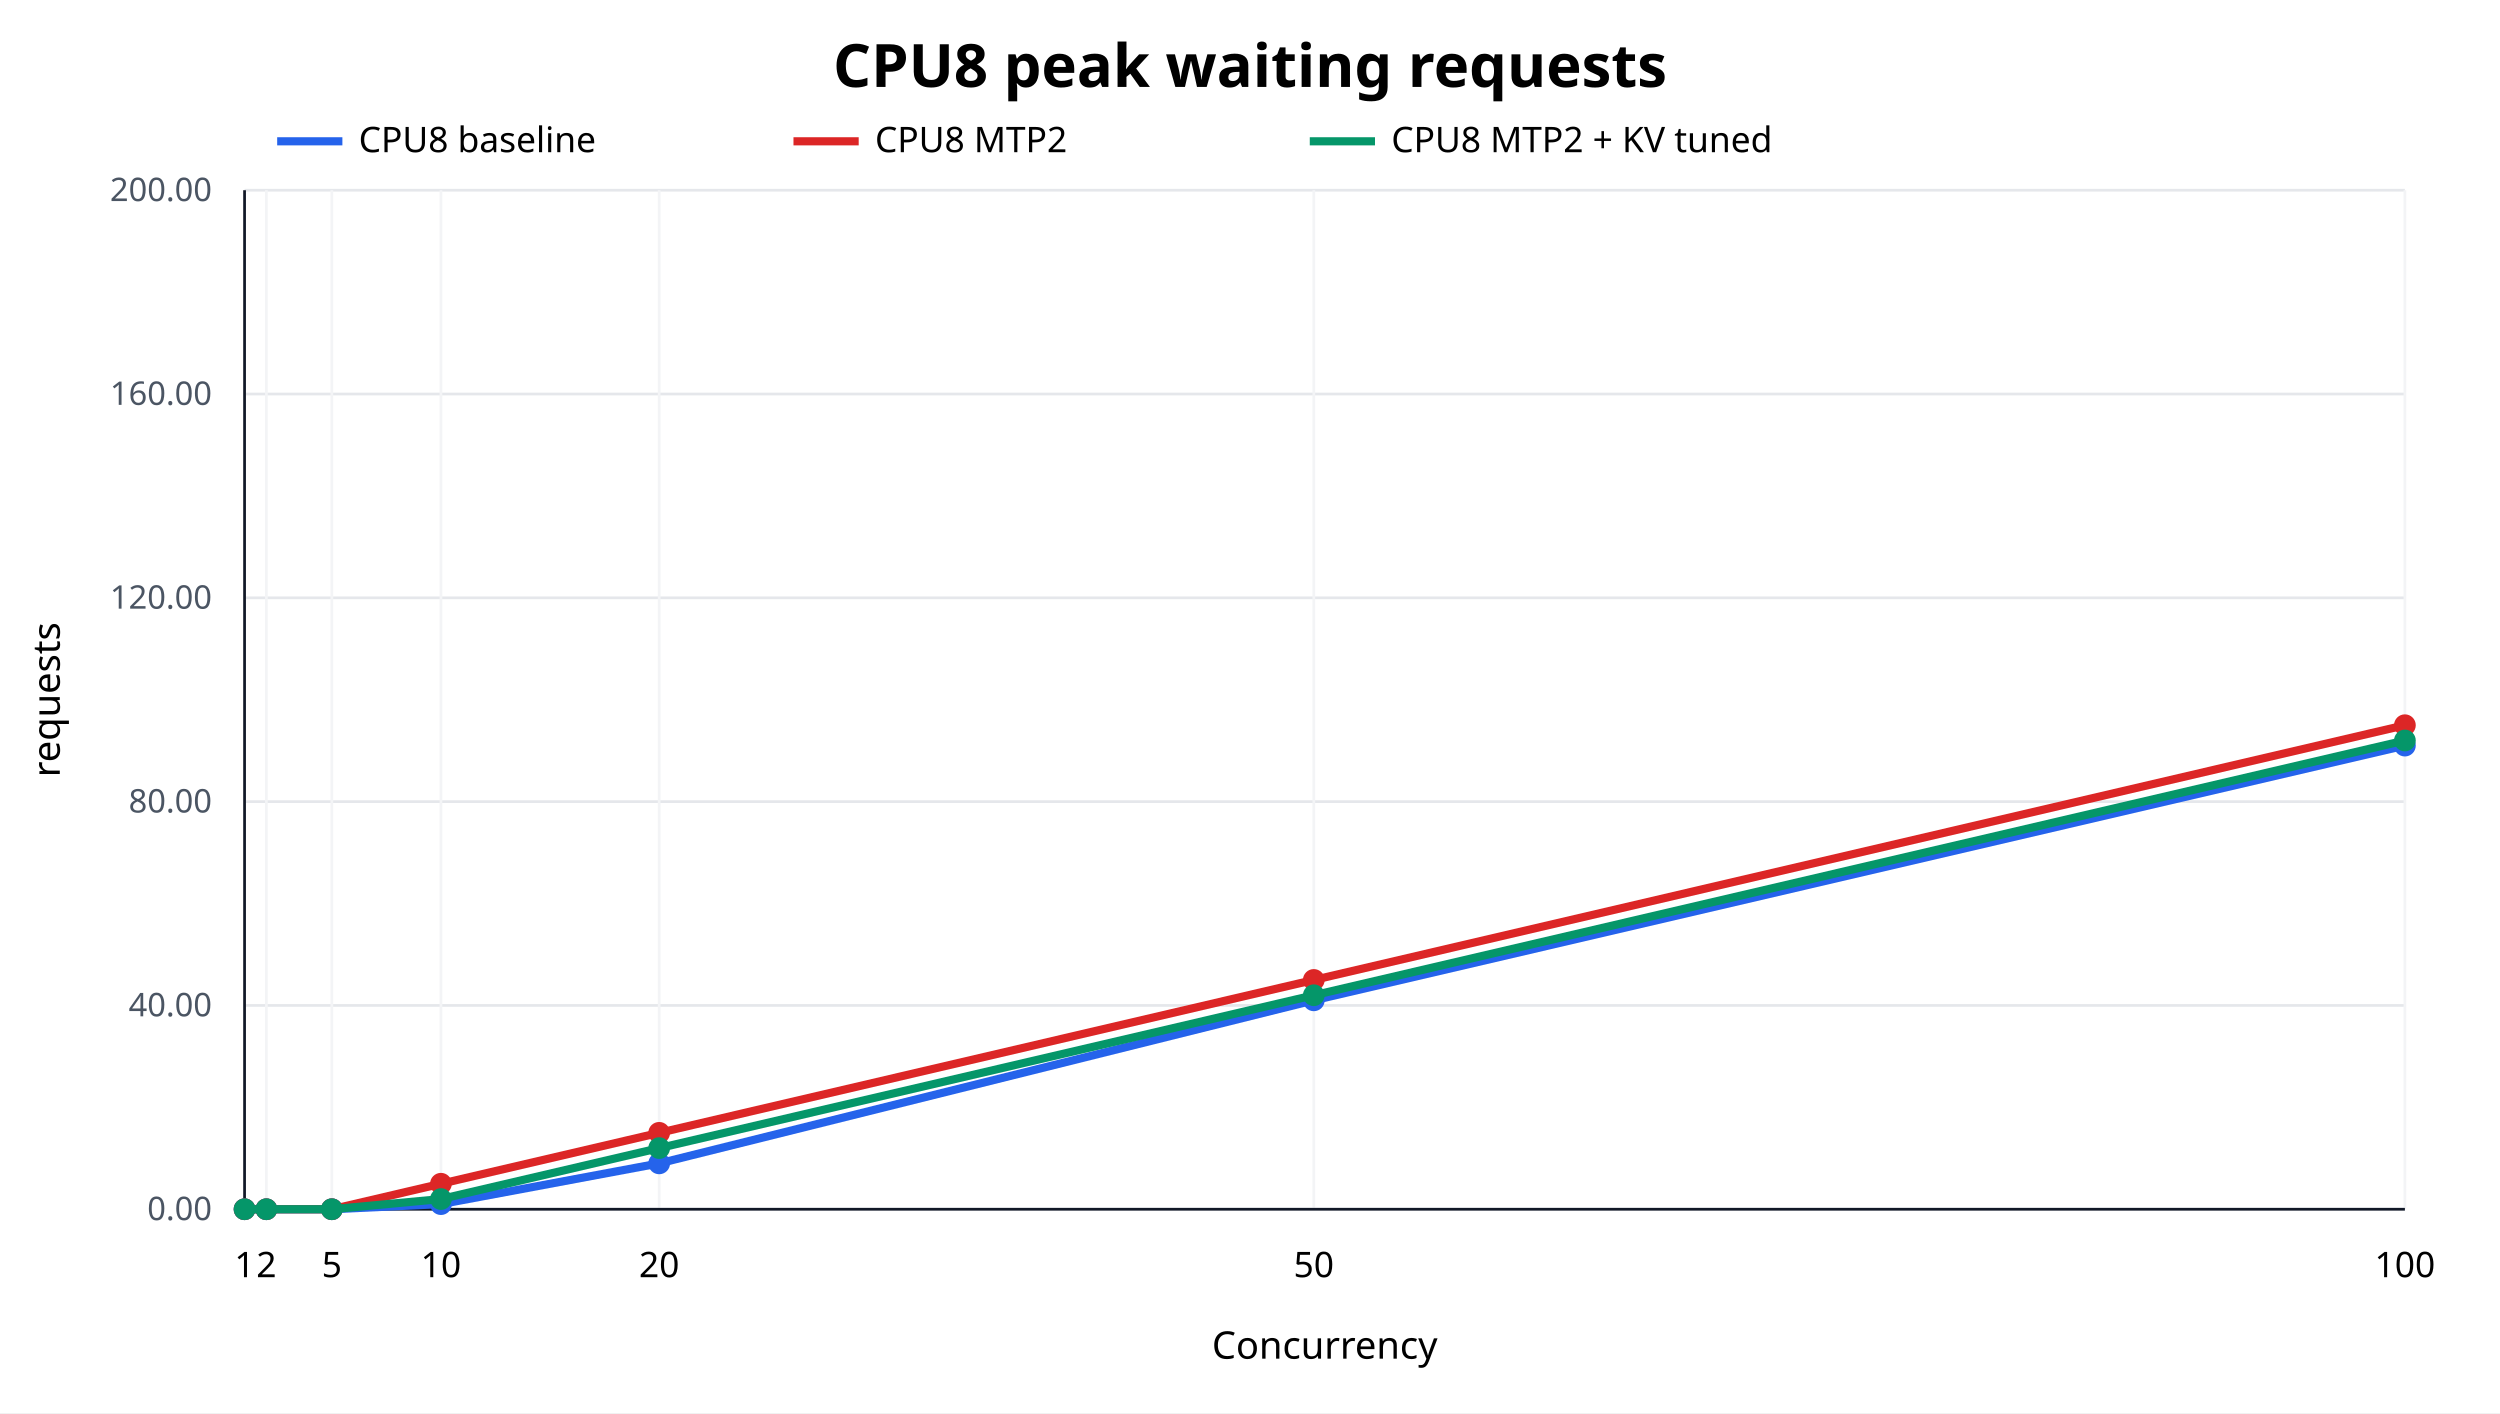
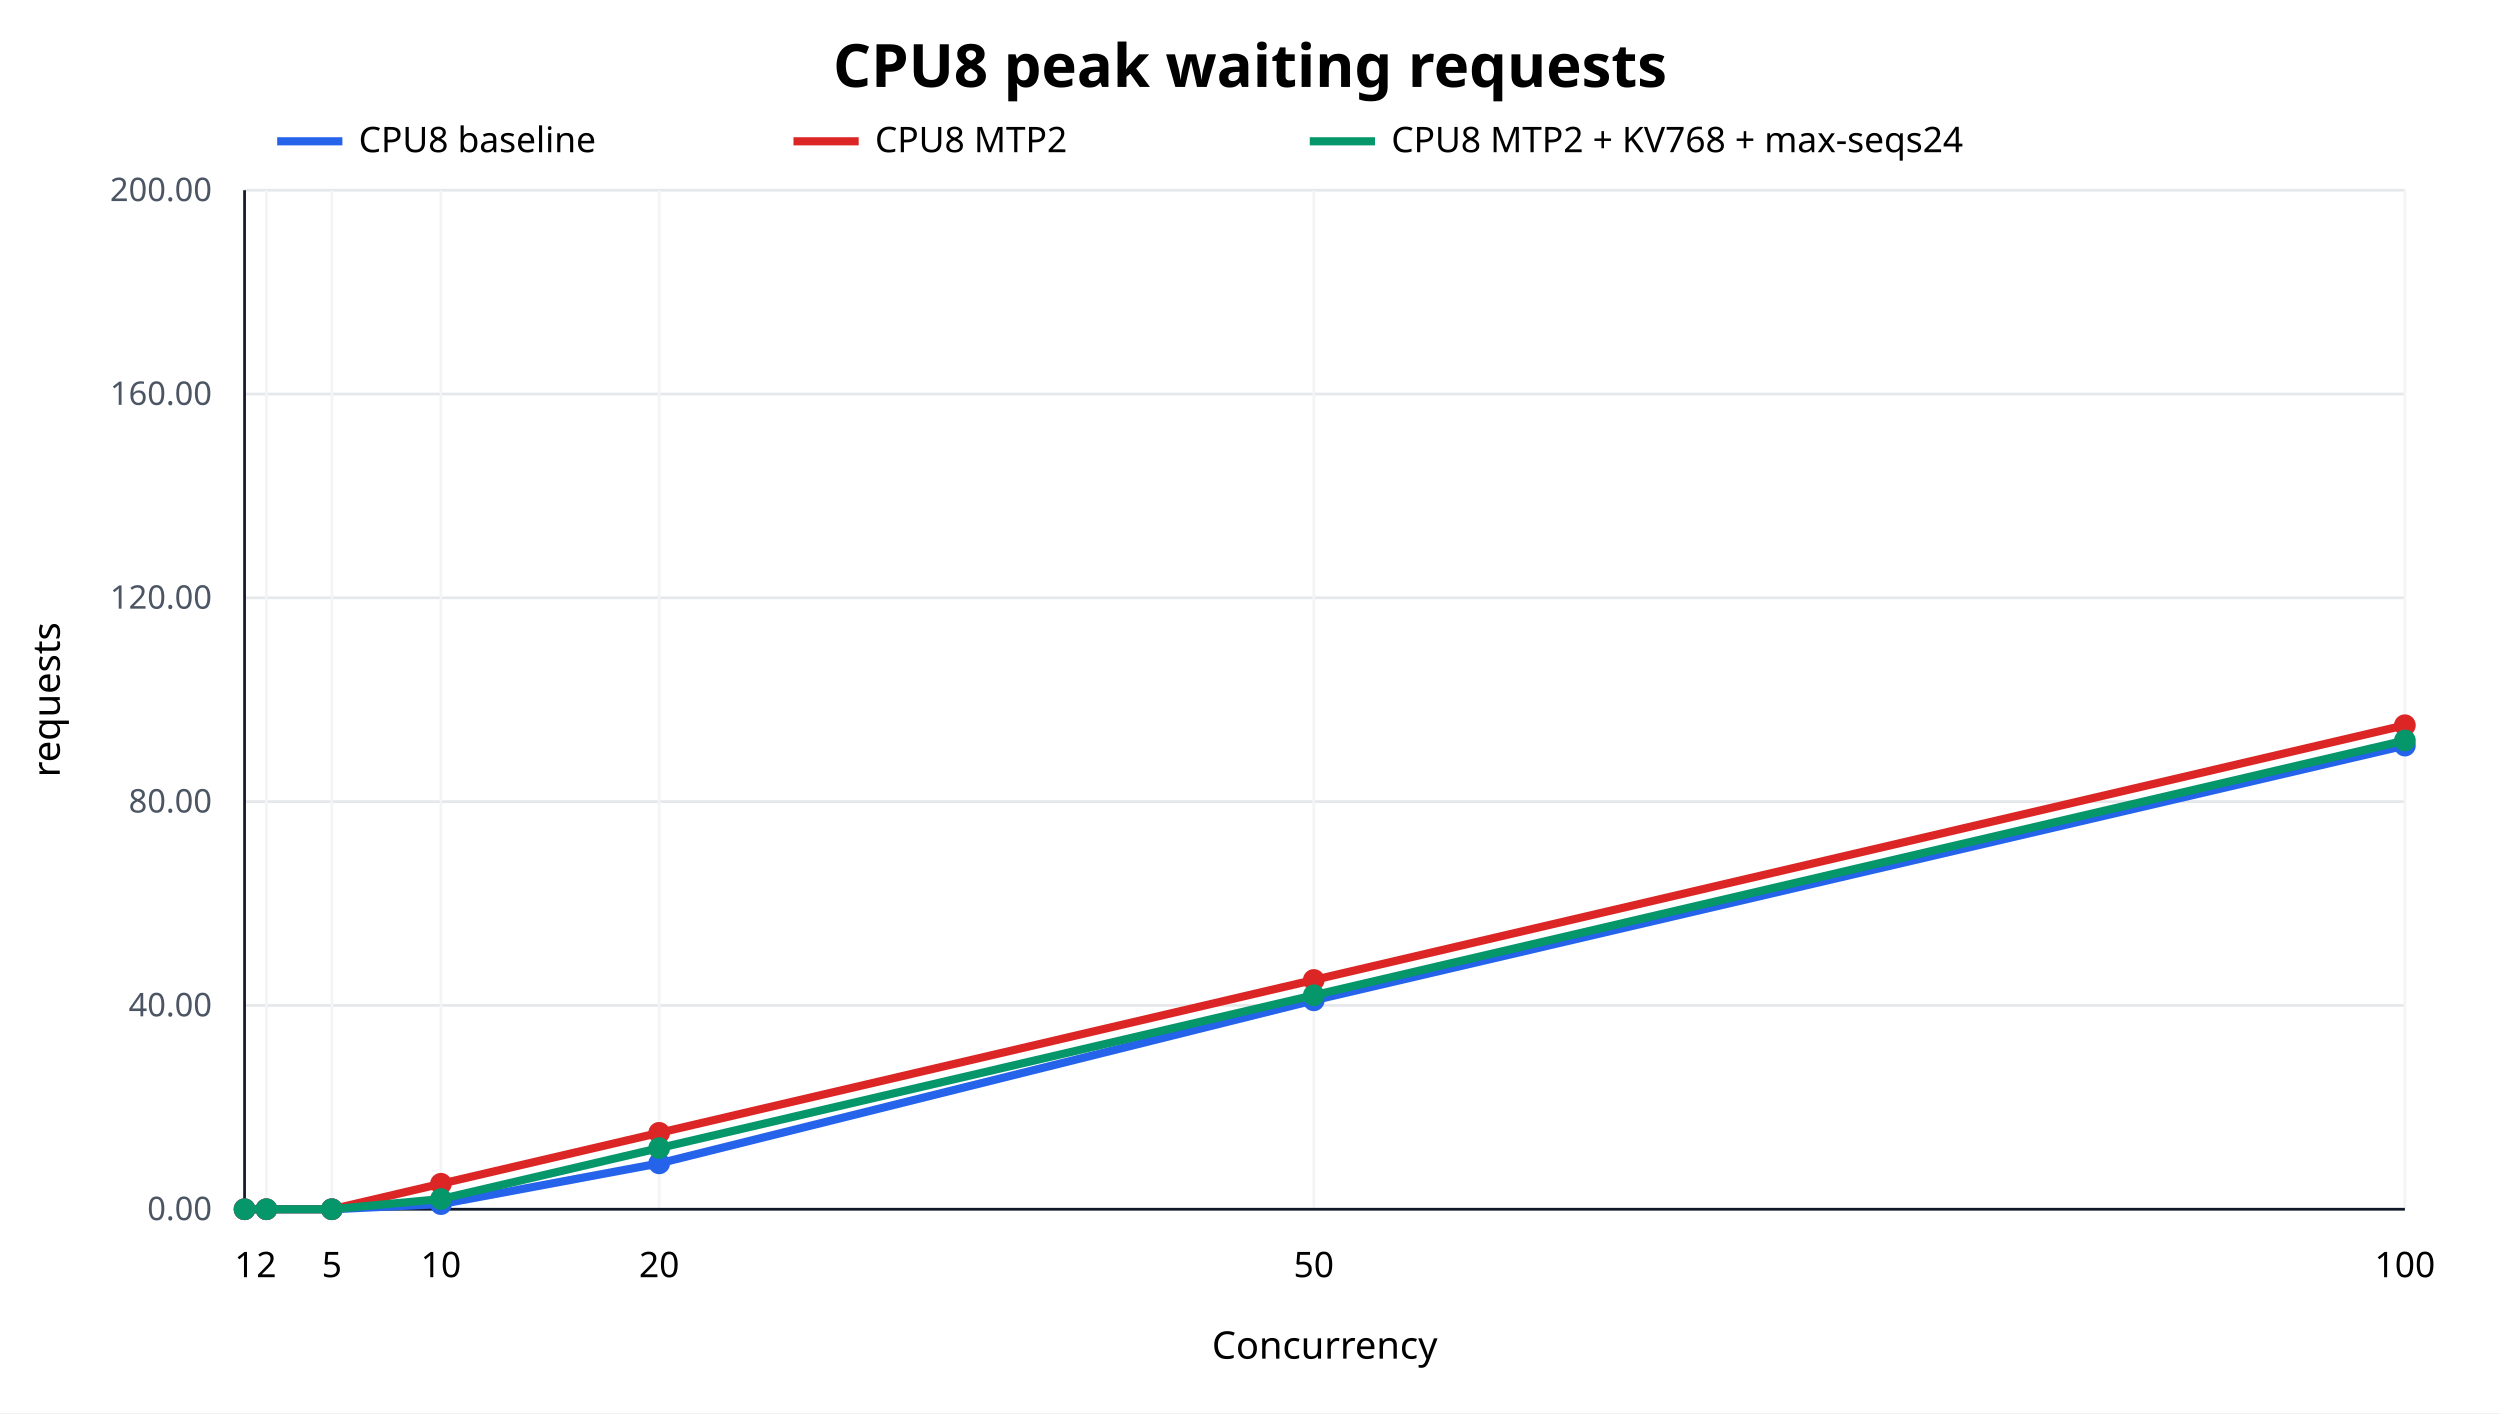
<svg xmlns="http://www.w3.org/2000/svg" width="920" height="520" viewBox="0 0 920 520">
  <rect width="100%" height="100%" fill="white" />
  <text x="460.0" y="32" text-anchor="middle" font-size="22" font-family="sans-serif" font-weight="600">CPU8 peak waiting requests</text>
  <line x1="90" y1="445.00" x2="885" y2="445.00" stroke="#e5e7eb" />
  <text x="78" y="449.00" text-anchor="end" font-size="12" font-family="sans-serif" fill="#4b5563">0.00</text>
  <line x1="90" y1="370.00" x2="885" y2="370.00" stroke="#e5e7eb" />
  <text x="78" y="374.00" text-anchor="end" font-size="12" font-family="sans-serif" fill="#4b5563">40.00</text>
  <line x1="90" y1="295.00" x2="885" y2="295.00" stroke="#e5e7eb" />
  <text x="78" y="299.00" text-anchor="end" font-size="12" font-family="sans-serif" fill="#4b5563">80.00</text>
  <line x1="90" y1="220.00" x2="885" y2="220.00" stroke="#e5e7eb" />
  <text x="78" y="224.00" text-anchor="end" font-size="12" font-family="sans-serif" fill="#4b5563">120.00</text>
  <line x1="90" y1="145.00" x2="885" y2="145.00" stroke="#e5e7eb" />
  <text x="78" y="149.00" text-anchor="end" font-size="12" font-family="sans-serif" fill="#4b5563">160.00</text>
  <line x1="90" y1="70.00" x2="885" y2="70.00" stroke="#e5e7eb" />
  <text x="78" y="74.00" text-anchor="end" font-size="12" font-family="sans-serif" fill="#4b5563">200.00</text>
  <line x1="90.00" y1="70" x2="90.00" y2="445" stroke="#f3f4f6" />
  <text x="90.00" y="470" text-anchor="middle" font-size="13" font-family="sans-serif">1</text>
  <line x1="98.03" y1="70" x2="98.03" y2="445" stroke="#f3f4f6" />
  <text x="98.03" y="470" text-anchor="middle" font-size="13" font-family="sans-serif">2</text>
  <line x1="122.12" y1="70" x2="122.12" y2="445" stroke="#f3f4f6" />
  <text x="122.12" y="470" text-anchor="middle" font-size="13" font-family="sans-serif">5</text>
  <line x1="162.27" y1="70" x2="162.27" y2="445" stroke="#f3f4f6" />
  <text x="162.27" y="470" text-anchor="middle" font-size="13" font-family="sans-serif">10</text>
  <line x1="242.58" y1="70" x2="242.58" y2="445" stroke="#f3f4f6" />
  <text x="242.58" y="470" text-anchor="middle" font-size="13" font-family="sans-serif">20</text>
  <line x1="483.48" y1="70" x2="483.48" y2="445" stroke="#f3f4f6" />
  <text x="483.48" y="470" text-anchor="middle" font-size="13" font-family="sans-serif">50</text>
  <line x1="885.00" y1="70" x2="885.00" y2="445" stroke="#f3f4f6" />
  <text x="885.00" y="470" text-anchor="middle" font-size="13" font-family="sans-serif">100</text>
  <line x1="90" y1="70" x2="90" y2="445" stroke="#111827" />
  <line x1="90" y1="445" x2="885" y2="445" stroke="#111827" />
  <text x="487.5" y="500" text-anchor="middle" font-size="14" font-family="sans-serif">Concurrency</text>
  <text transform="translate(22 257.5) rotate(-90)" text-anchor="middle" font-size="14" font-family="sans-serif">requests</text>
  <polyline points="90.00,445.00 98.03,445.00 122.12,445.00 162.27,443.12 242.58,428.12 483.48,368.12 885.00,274.38" fill="none" stroke="#2563eb" stroke-width="3" />
  <circle cx="90.00" cy="445.00" r="4" fill="#2563eb" />
  <circle cx="98.03" cy="445.00" r="4" fill="#2563eb" />
  <circle cx="122.12" cy="445.00" r="4" fill="#2563eb" />
  <circle cx="162.27" cy="443.12" r="4" fill="#2563eb" />
  <circle cx="242.58" cy="428.12" r="4" fill="#2563eb" />
  <circle cx="483.48" cy="368.12" r="4" fill="#2563eb" />
  <circle cx="885.00" cy="274.38" r="4" fill="#2563eb" />
  <line x1="102" y1="52" x2="126" y2="52" stroke="#2563eb" stroke-width="3" />
  <text x="132" y="56" font-size="13" font-family="sans-serif">CPU8 baseline</text>
  <polyline points="90.00,445.00 98.03,445.00 122.12,445.00 162.27,435.62 242.58,416.88 483.48,360.62 885.00,266.88" fill="none" stroke="#dc2626" stroke-width="3" />
  <circle cx="90.00" cy="445.00" r="4" fill="#dc2626" />
  <circle cx="98.03" cy="445.00" r="4" fill="#dc2626" />
  <circle cx="122.12" cy="445.00" r="4" fill="#dc2626" />
  <circle cx="162.27" cy="435.62" r="4" fill="#dc2626" />
  <circle cx="242.58" cy="416.88" r="4" fill="#dc2626" />
  <circle cx="483.48" cy="360.62" r="4" fill="#dc2626" />
  <circle cx="885.00" cy="266.88" r="4" fill="#dc2626" />
  <line x1="292" y1="52" x2="316" y2="52" stroke="#dc2626" stroke-width="3" />
  <text x="322" y="56" font-size="13" font-family="sans-serif">CPU8 MTP2</text>
  <polyline points="90.00,445.00 98.03,445.00 122.12,445.00 162.27,441.25 242.58,422.50 483.48,366.25 885.00,272.50" fill="none" stroke="#059669" stroke-width="3" />
  <circle cx="90.00" cy="445.00" r="4" fill="#059669" />
  <circle cx="98.03" cy="445.00" r="4" fill="#059669" />
  <circle cx="122.12" cy="445.00" r="4" fill="#059669" />
  <circle cx="162.27" cy="441.25" r="4" fill="#059669" />
  <circle cx="242.58" cy="422.50" r="4" fill="#059669" />
  <circle cx="483.48" cy="366.25" r="4" fill="#059669" />
  <circle cx="885.00" cy="272.50" r="4" fill="#059669" />
  <line x1="482" y1="52" x2="506" y2="52" stroke="#059669" stroke-width="3" />
-   <text x="512" y="56" font-size="13" font-family="sans-serif">CPU8 MTP2 + KV tuned</text>
+   <text x="512" y="56" font-size="13" font-family="sans-serif">CPU8 MTP2 + KV768 + max-seqs24</text>
</svg>
